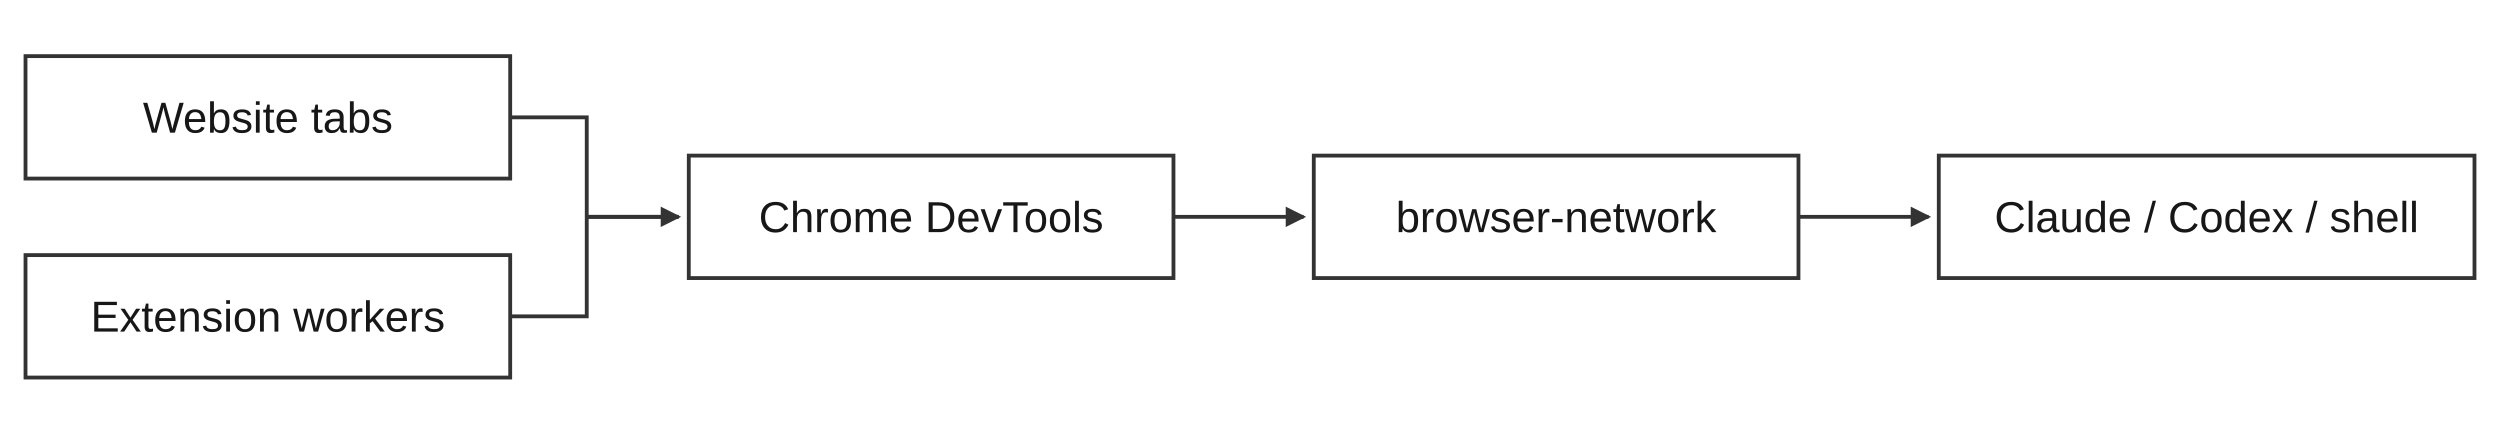
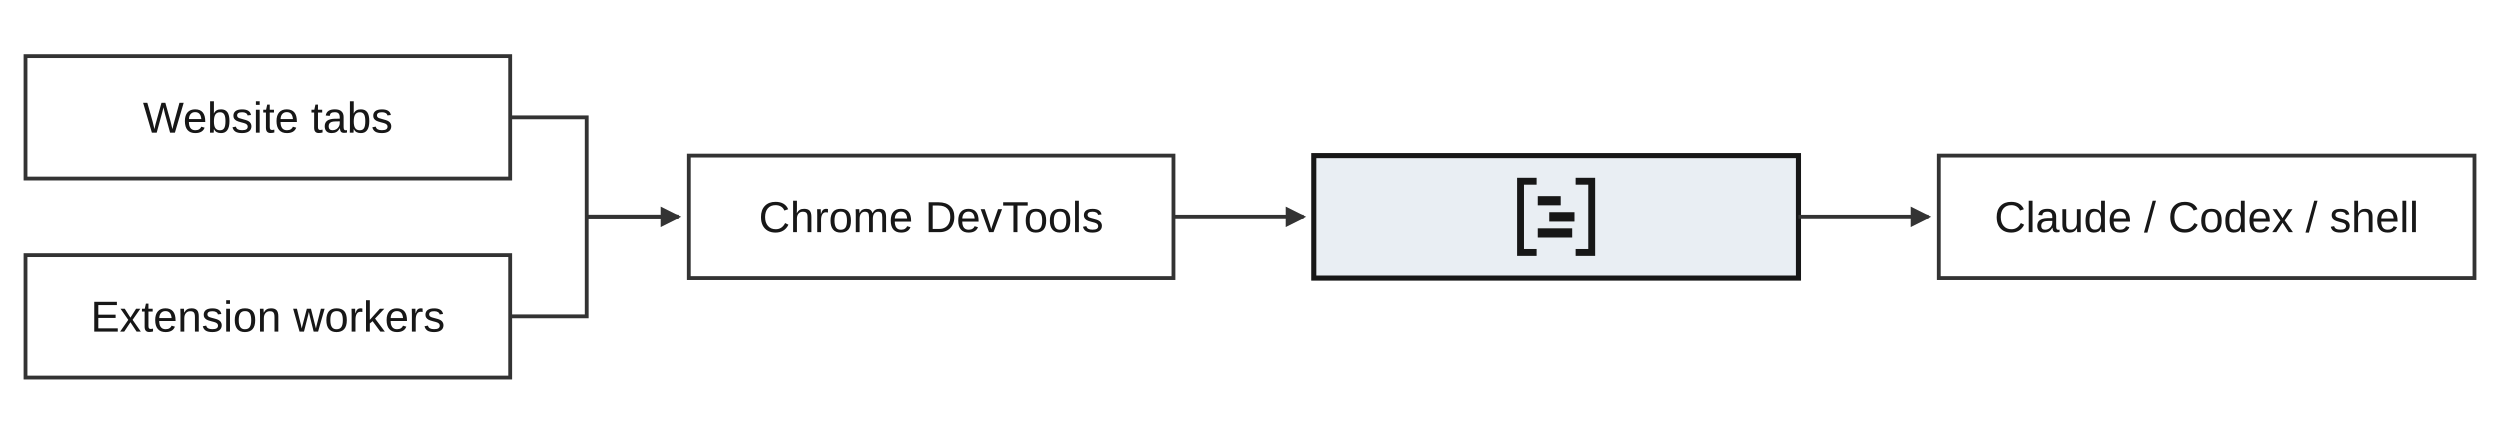
<svg xmlns="http://www.w3.org/2000/svg" width="980" height="170" viewBox="0 0 980 170" role="img" aria-labelledby="title desc">
  <defs>
    <marker id="arrow" markerWidth="8" markerHeight="8" refX="7" refY="4" orient="auto" markerUnits="userSpaceOnUse">
      <path d="M0 0l8 4-8 4z" fill="#333333" />
    </marker>
  </defs>
  <g fill="none" stroke="#333333" stroke-width="1.5">
    <rect x="10" y="22" width="190" height="48" />
    <rect x="10" y="100" width="190" height="48" />
    <rect x="270" y="61" width="190" height="48" />
-     <rect x="515" y="61" width="190" height="48" />
+     <rect x="515" y="61" width="190" height="48" fill="#e9eef3" stroke="#171717" stroke-width="2" />
    <rect x="760" y="61" width="210" height="48" />
    <path d="M200 46h30v39h36M200 124h30V85" />
    <path d="M460 85h51" marker-end="url(#arrow)" />
    <path d="M705 85h51" marker-end="url(#arrow)" />
    <path d="M230 85h36" marker-end="url(#arrow)" />
  </g>
  <g fill="#171717" font-family="-apple-system,BlinkMacSystemFont,Segoe UI,Arial,sans-serif" font-size="17" text-anchor="middle">
    <text x="105" y="52">Website tabs</text>
    <text x="105" y="130">Extension workers</text>
    <text x="365" y="91">Chrome DevTools</text>
-     <text x="610" y="91">browser-network</text>
    <text x="865" y="91">Claude / Codex / shell</text>
  </g>
+   <g transform="translate(592 67) scale(.45)" aria-label="Browser Network CLI">
+     <path d="M23 9H9v62h14M57 9h14v62H57" fill="none" stroke="#171717" stroke-width="6" />
+     <path d="M24 22h20v8H24zm10 14h22v8H34zM24 50h30v8H24z" fill="#171717" />
+   </g>
</svg>
